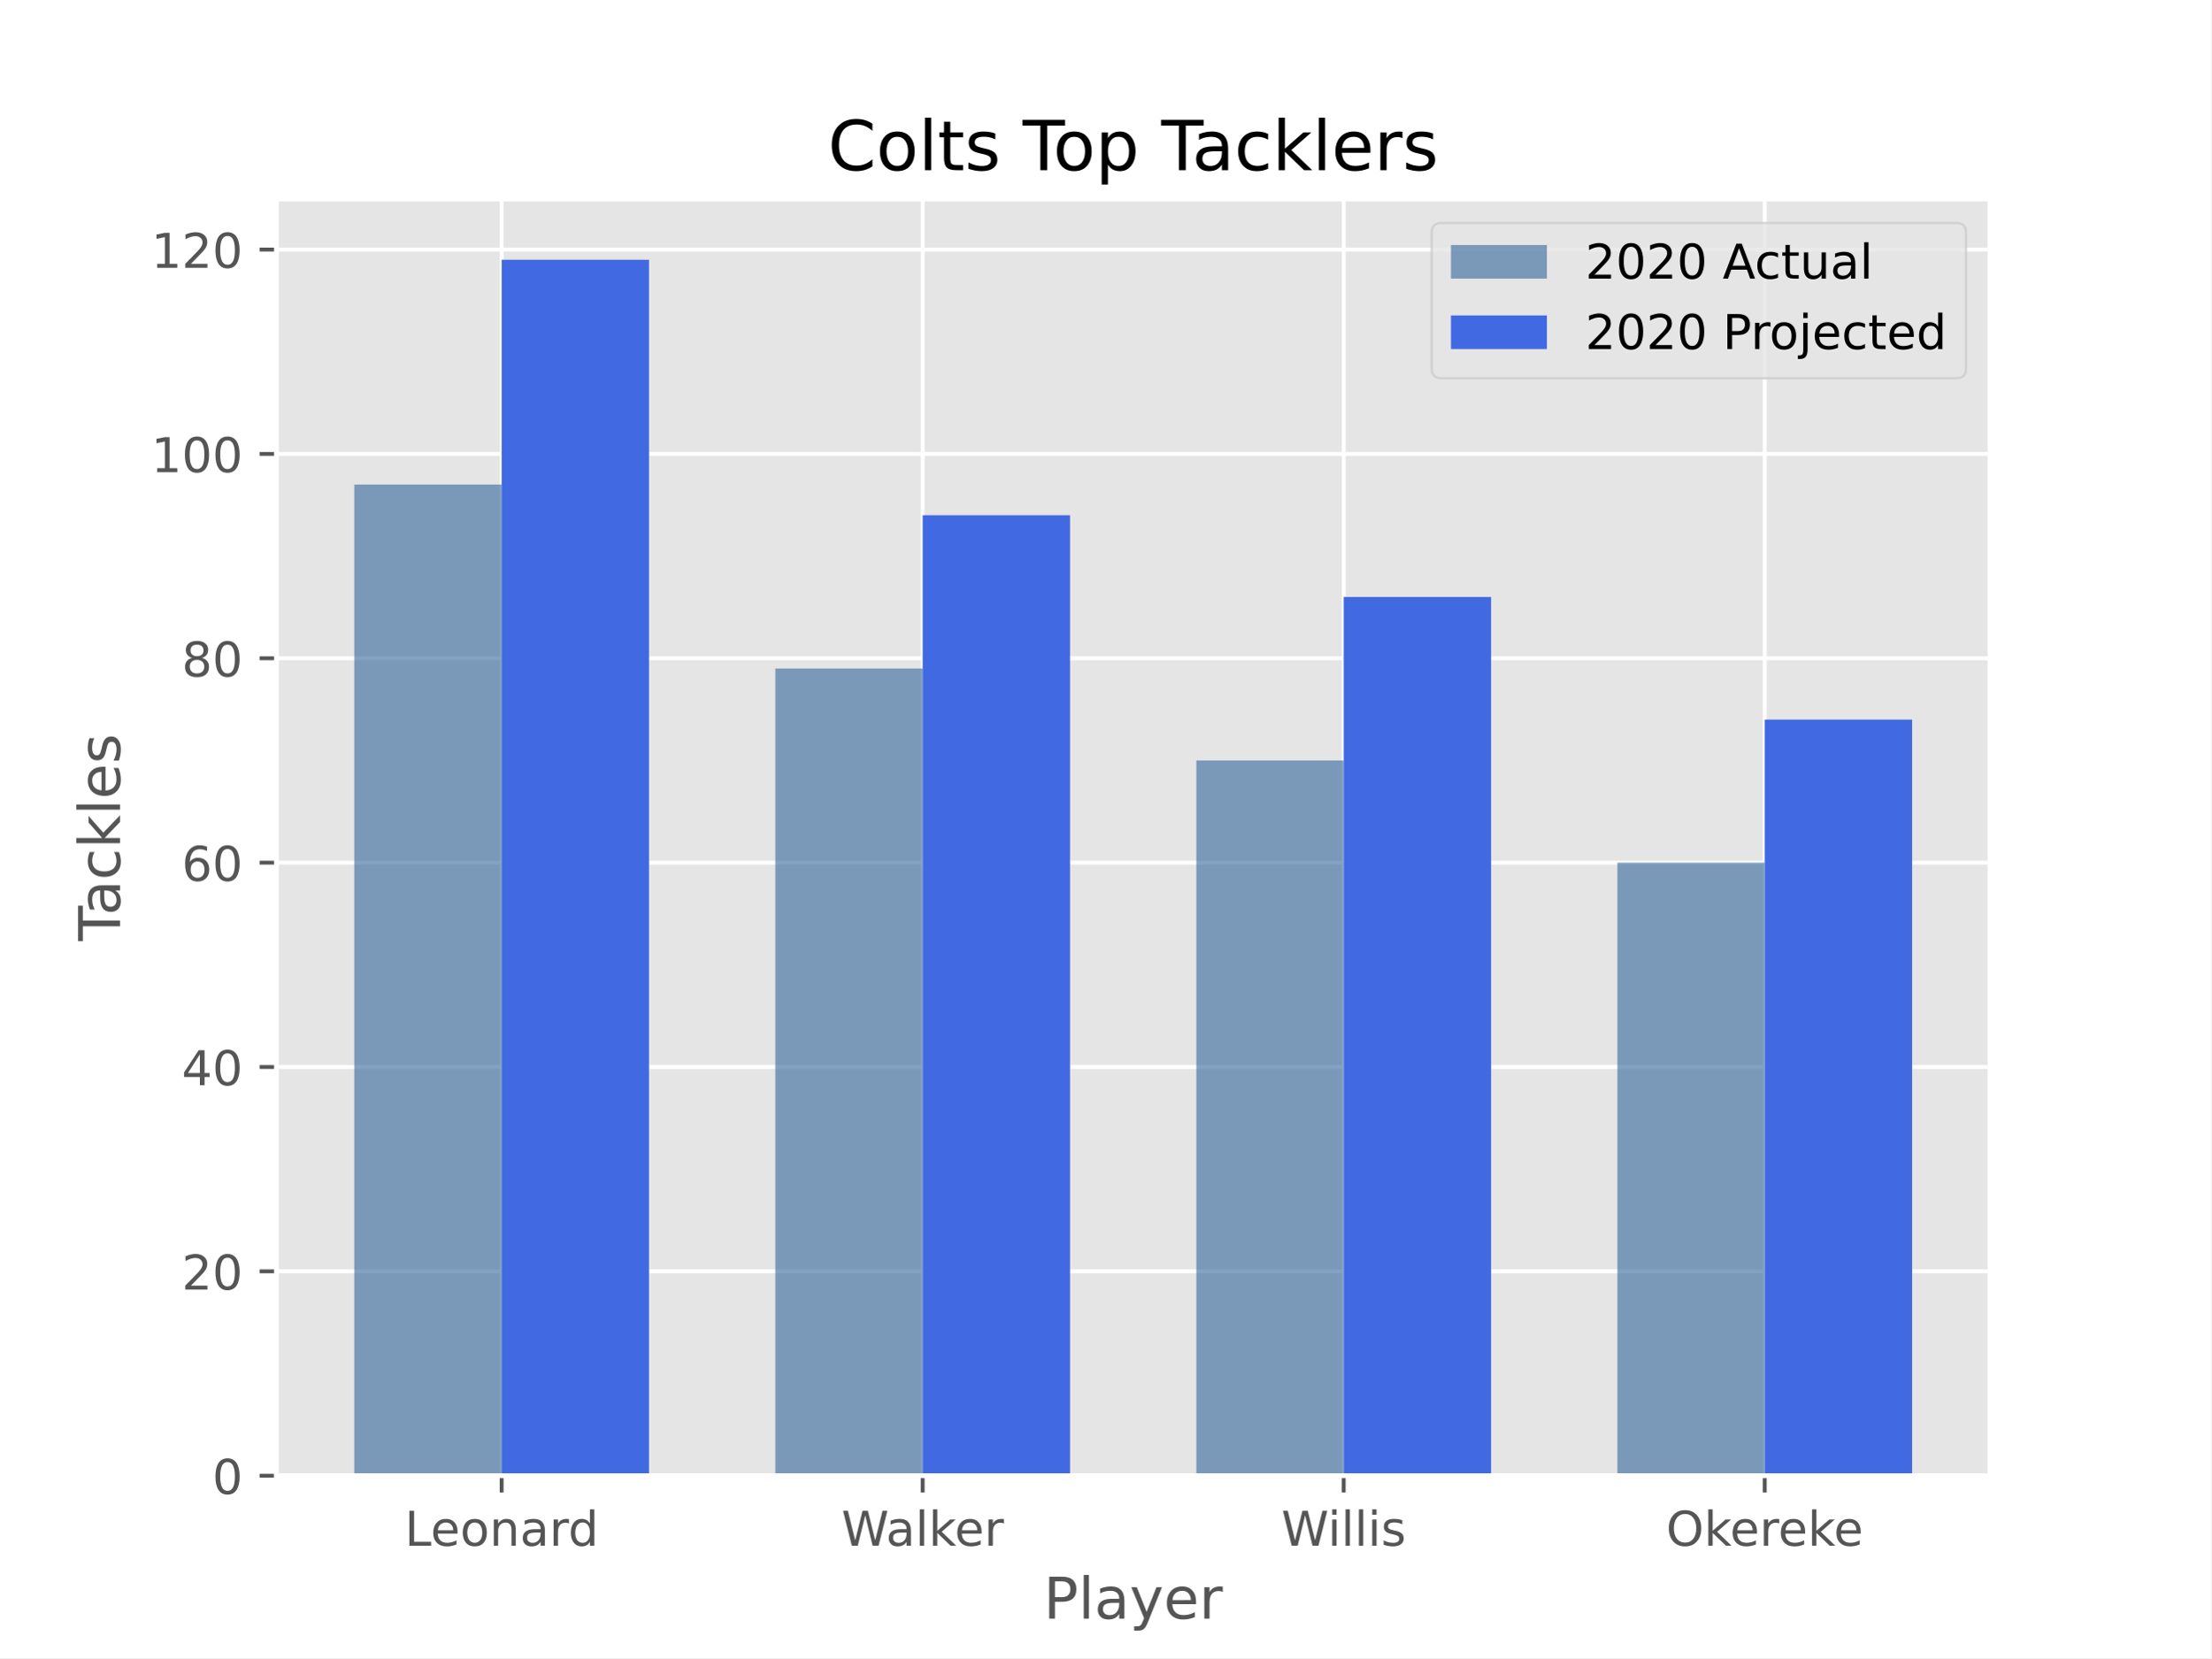
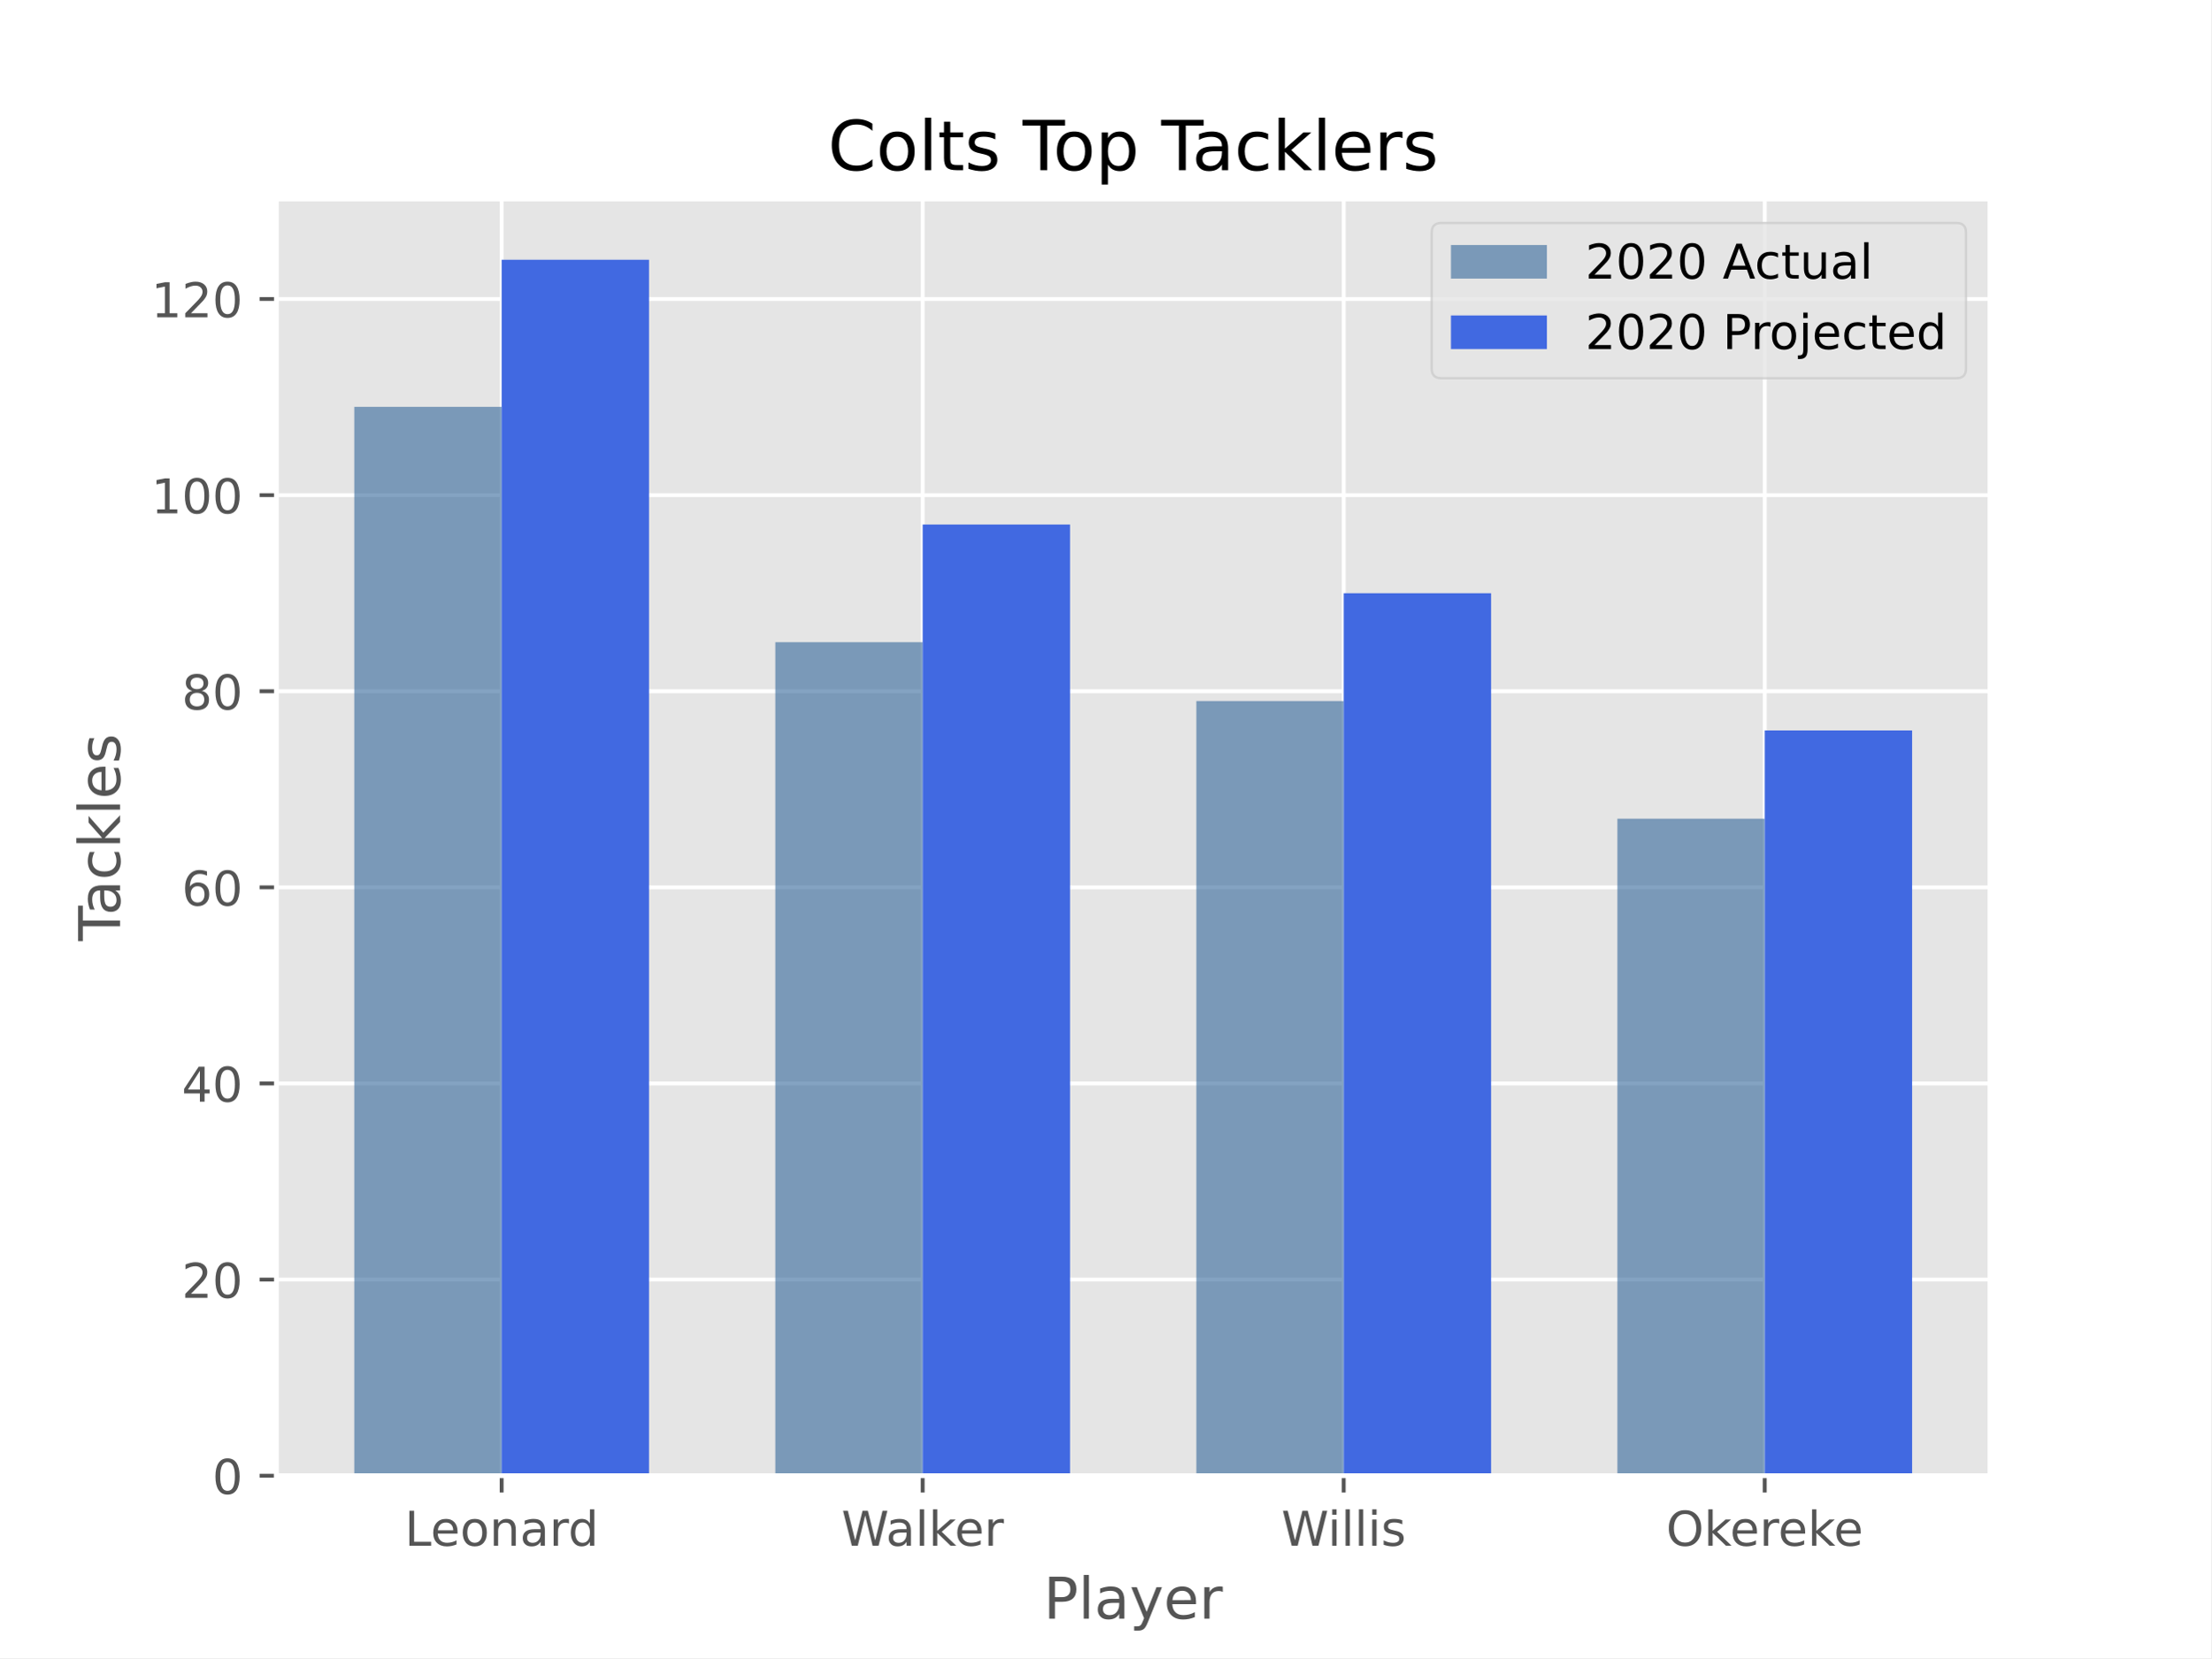
<svg xmlns="http://www.w3.org/2000/svg" xmlns:xlink="http://www.w3.org/1999/xlink" height="345.6pt" version="1.1" viewBox="0 0 460.8 345.6" width="460.8pt">
  <defs>
    <style type="text/css">*{stroke-linecap:butt;stroke-linejoin:round;}</style>
  </defs>
  <g id="figure_1">
    <g id="patch_1">
      <path d="M 0 345.6  L 460.8 345.6  L 460.8 0  L 0 0  z " style="fill:#ffffff;" />
    </g>
    <g id="axes_1">
      <g id="patch_2">
        <path d="M 57.6 307.584  L 414.72 307.584  L 414.72 41.472  L 57.6 41.472  z " style="fill:#e5e5e5;" />
      </g>
      <g id="matplotlib.axis_1">
        <g id="xtick_1">
          <g id="line2d_1">
-             <path clip-path="url(#peb638794ae)" d="M 104.543 307.584  L 104.543 41.472  " style="fill:none;stroke:#ffffff;stroke-linecap:square;stroke-width:0.8;" />
+             <path clip-path="url(#pe2bbf93d7a)" d="M 104.543 307.584  L 104.543 41.472  " style="fill:none;stroke:#ffffff;stroke-linecap:square;stroke-width:0.8;" />
          </g>
          <g id="line2d_2">
            <defs>
-               <path d="M 0 0  L 0 3.5  " id="me15173c6b6" style="stroke:#555555;stroke-width:0.8;" />
-             </defs>
-             <g>
-               <use style="fill:#555555;stroke:#555555;stroke-width:0.8;" x="104.543" xlink:href="#me15173c6b6" y="307.584" />
+               <path d="M 0 0  L 0 3.5  " id="maf7100b7bb" style="stroke:#555555;stroke-width:0.8;" />
+             </defs>
+             <g>
+               <use style="fill:#555555;stroke:#555555;stroke-width:0.8;" x="104.543" xlink:href="#maf7100b7bb" y="307.584" />
            </g>
          </g>
          <g id="text_1">
            <g style="fill:#555555;" transform="translate(84.33392 322.1824)scale(0.1 -0.1)">
              <defs>
                <path d="M 9.812 72.906  L 19.672 72.906  L 19.672 8.297  L 55.172 8.297  L 55.172 0  L 9.812 0  z " id="DejaVuSans-76" />
                <path d="M 56.203 29.594  L 56.203 25.203  L 14.891 25.203  Q 15.484 15.922 20.484 11.062  Q 25.484 6.203 34.422 6.203  Q 39.594 6.203 44.453 7.469  Q 49.312 8.734 54.109 11.281  L 54.109 2.781  Q 49.266 0.734 44.188 -0.344  Q 39.109 -1.422 33.891 -1.422  Q 20.797 -1.422 13.156 6.188  Q 5.516 13.812 5.516 26.812  Q 5.516 40.234 12.766 48.109  Q 20.016 56 32.328 56  Q 43.359 56 49.781 48.891  Q 56.203 41.797 56.203 29.594  z M 47.219 32.234  Q 47.125 39.594 43.094 43.984  Q 39.062 48.391 32.422 48.391  Q 24.906 48.391 20.391 44.141  Q 15.875 39.891 15.188 32.172  z " id="DejaVuSans-101" />
                <path d="M 30.609 48.391  Q 23.391 48.391 19.188 42.75  Q 14.984 37.109 14.984 27.297  Q 14.984 17.484 19.156 11.844  Q 23.344 6.203 30.609 6.203  Q 37.797 6.203 41.984 11.859  Q 46.188 17.531 46.188 27.297  Q 46.188 37.016 41.984 42.703  Q 37.797 48.391 30.609 48.391  z M 30.609 56  Q 42.328 56 49.016 48.375  Q 55.719 40.766 55.719 27.297  Q 55.719 13.875 49.016 6.219  Q 42.328 -1.422 30.609 -1.422  Q 18.844 -1.422 12.172 6.219  Q 5.516 13.875 5.516 27.297  Q 5.516 40.766 12.172 48.375  Q 18.844 56 30.609 56  z " id="DejaVuSans-111" />
                <path d="M 54.891 33.016  L 54.891 0  L 45.906 0  L 45.906 32.719  Q 45.906 40.484 42.875 44.328  Q 39.844 48.188 33.797 48.188  Q 26.516 48.188 22.312 43.547  Q 18.109 38.922 18.109 30.906  L 18.109 0  L 9.078 0  L 9.078 54.688  L 18.109 54.688  L 18.109 46.188  Q 21.344 51.125 25.703 53.562  Q 30.078 56 35.797 56  Q 45.219 56 50.047 50.172  Q 54.891 44.344 54.891 33.016  z " id="DejaVuSans-110" />
                <path d="M 34.281 27.484  Q 23.391 27.484 19.188 25  Q 14.984 22.516 14.984 16.5  Q 14.984 11.719 18.141 8.906  Q 21.297 6.109 26.703 6.109  Q 34.188 6.109 38.703 11.406  Q 43.219 16.703 43.219 25.484  L 43.219 27.484  z M 52.203 31.203  L 52.203 0  L 43.219 0  L 43.219 8.297  Q 40.141 3.328 35.547 0.953  Q 30.953 -1.422 24.312 -1.422  Q 15.922 -1.422 10.953 3.297  Q 6 8.016 6 15.922  Q 6 25.141 12.172 29.828  Q 18.359 34.516 30.609 34.516  L 43.219 34.516  L 43.219 35.406  Q 43.219 41.609 39.141 45  Q 35.062 48.391 27.688 48.391  Q 23 48.391 18.547 47.266  Q 14.109 46.141 10.016 43.891  L 10.016 52.203  Q 14.938 54.109 19.578 55.047  Q 24.219 56 28.609 56  Q 40.484 56 46.344 49.844  Q 52.203 43.703 52.203 31.203  z " id="DejaVuSans-97" />
                <path d="M 41.109 46.297  Q 39.594 47.172 37.812 47.578  Q 36.031 48 33.891 48  Q 26.266 48 22.188 43.047  Q 18.109 38.094 18.109 28.812  L 18.109 0  L 9.078 0  L 9.078 54.688  L 18.109 54.688  L 18.109 46.188  Q 20.953 51.172 25.484 53.578  Q 30.031 56 36.531 56  Q 37.453 56 38.578 55.875  Q 39.703 55.766 41.062 55.516  z " id="DejaVuSans-114" />
                <path d="M 45.406 46.391  L 45.406 75.984  L 54.391 75.984  L 54.391 0  L 45.406 0  L 45.406 8.203  Q 42.578 3.328 38.25 0.953  Q 33.938 -1.422 27.875 -1.422  Q 17.969 -1.422 11.734 6.484  Q 5.516 14.406 5.516 27.297  Q 5.516 40.188 11.734 48.094  Q 17.969 56 27.875 56  Q 33.938 56 38.25 53.625  Q 42.578 51.266 45.406 46.391  z M 14.797 27.297  Q 14.797 17.391 18.875 11.75  Q 22.953 6.109 30.078 6.109  Q 37.203 6.109 41.297 11.75  Q 45.406 17.391 45.406 27.297  Q 45.406 37.203 41.297 42.844  Q 37.203 48.484 30.078 48.484  Q 22.953 48.484 18.875 42.844  Q 14.797 37.203 14.797 27.297  z " id="DejaVuSans-100" />
              </defs>
              <use xlink:href="#DejaVuSans-76" />
              <use x="53.963" xlink:href="#DejaVuSans-101" />
              <use x="115.486" xlink:href="#DejaVuSans-111" />
              <use x="176.668" xlink:href="#DejaVuSans-110" />
              <use x="240.047" xlink:href="#DejaVuSans-97" />
              <use x="301.326" xlink:href="#DejaVuSans-114" />
              <use x="340.689" xlink:href="#DejaVuSans-100" />
            </g>
          </g>
        </g>
        <g id="xtick_2">
          <g id="line2d_3">
-             <path clip-path="url(#peb638794ae)" d="M 192.288 307.584  L 192.288 41.472  " style="fill:none;stroke:#ffffff;stroke-linecap:square;stroke-width:0.8;" />
+             <path clip-path="url(#pe2bbf93d7a)" d="M 192.288 307.584  L 192.288 41.472  " style="fill:none;stroke:#ffffff;stroke-linecap:square;stroke-width:0.8;" />
          </g>
          <g id="line2d_4">
            <g>
-               <use style="fill:#555555;stroke:#555555;stroke-width:0.8;" x="192.288" xlink:href="#me15173c6b6" y="307.584" />
+               <use style="fill:#555555;stroke:#555555;stroke-width:0.8;" x="192.288" xlink:href="#maf7100b7bb" y="307.584" />
            </g>
          </g>
          <g id="text_2">
            <g style="fill:#555555;" transform="translate(175.3635 322.1824)scale(0.1 -0.1)">
              <defs>
                <path d="M 3.328 72.906  L 13.281 72.906  L 28.609 11.281  L 43.891 72.906  L 54.984 72.906  L 70.312 11.281  L 85.594 72.906  L 95.609 72.906  L 77.297 0  L 64.891 0  L 49.516 63.281  L 33.984 0  L 21.578 0  z " id="DejaVuSans-87" />
                <path d="M 9.422 75.984  L 18.406 75.984  L 18.406 0  L 9.422 0  z " id="DejaVuSans-108" />
                <path d="M 9.078 75.984  L 18.109 75.984  L 18.109 31.109  L 44.922 54.688  L 56.391 54.688  L 27.391 29.109  L 57.625 0  L 45.906 0  L 18.109 26.703  L 18.109 0  L 9.078 0  z " id="DejaVuSans-107" />
              </defs>
              <use xlink:href="#DejaVuSans-87" />
              <use x="92.502" xlink:href="#DejaVuSans-97" />
              <use x="153.781" xlink:href="#DejaVuSans-108" />
              <use x="181.564" xlink:href="#DejaVuSans-107" />
              <use x="235.85" xlink:href="#DejaVuSans-101" />
              <use x="297.373" xlink:href="#DejaVuSans-114" />
            </g>
          </g>
        </g>
        <g id="xtick_3">
          <g id="line2d_5">
-             <path clip-path="url(#peb638794ae)" d="M 280.032 307.584  L 280.032 41.472  " style="fill:none;stroke:#ffffff;stroke-linecap:square;stroke-width:0.8;" />
+             <path clip-path="url(#pe2bbf93d7a)" d="M 280.032 307.584  L 280.032 41.472  " style="fill:none;stroke:#ffffff;stroke-linecap:square;stroke-width:0.8;" />
          </g>
          <g id="line2d_6">
            <g>
-               <use style="fill:#555555;stroke:#555555;stroke-width:0.8;" x="280.032" xlink:href="#me15173c6b6" y="307.584" />
+               <use style="fill:#555555;stroke:#555555;stroke-width:0.8;" x="280.032" xlink:href="#maf7100b7bb" y="307.584" />
            </g>
          </g>
          <g id="text_3">
            <g style="fill:#555555;" transform="translate(267.04 322.1824)scale(0.1 -0.1)">
              <defs>
                <path d="M 9.422 54.688  L 18.406 54.688  L 18.406 0  L 9.422 0  z M 9.422 75.984  L 18.406 75.984  L 18.406 64.594  L 9.422 64.594  z " id="DejaVuSans-105" />
                <path d="M 44.281 53.078  L 44.281 44.578  Q 40.484 46.531 36.375 47.5  Q 32.281 48.484 27.875 48.484  Q 21.188 48.484 17.844 46.438  Q 14.5 44.391 14.5 40.281  Q 14.5 37.156 16.891 35.375  Q 19.281 33.594 26.516 31.984  L 29.594 31.297  Q 39.156 29.25 43.188 25.516  Q 47.219 21.781 47.219 15.094  Q 47.219 7.469 41.188 3.016  Q 35.156 -1.422 24.609 -1.422  Q 20.219 -1.422 15.453 -0.562  Q 10.688 0.297 5.422 2  L 5.422 11.281  Q 10.406 8.688 15.234 7.391  Q 20.062 6.109 24.812 6.109  Q 31.156 6.109 34.562 8.281  Q 37.984 10.453 37.984 14.406  Q 37.984 18.062 35.516 20.016  Q 33.062 21.969 24.703 23.781  L 21.578 24.516  Q 13.234 26.266 9.516 29.906  Q 5.812 33.547 5.812 39.891  Q 5.812 47.609 11.281 51.797  Q 16.75 56 26.812 56  Q 31.781 56 36.172 55.266  Q 40.578 54.547 44.281 53.078  z " id="DejaVuSans-115" />
              </defs>
              <use xlink:href="#DejaVuSans-87" />
              <use x="96.627" xlink:href="#DejaVuSans-105" />
              <use x="124.41" xlink:href="#DejaVuSans-108" />
              <use x="152.193" xlink:href="#DejaVuSans-108" />
              <use x="179.977" xlink:href="#DejaVuSans-105" />
              <use x="207.76" xlink:href="#DejaVuSans-115" />
            </g>
          </g>
        </g>
        <g id="xtick_4">
          <g id="line2d_7">
-             <path clip-path="url(#peb638794ae)" d="M 367.777 307.584  L 367.777 41.472  " style="fill:none;stroke:#ffffff;stroke-linecap:square;stroke-width:0.8;" />
+             <path clip-path="url(#pe2bbf93d7a)" d="M 367.777 307.584  L 367.777 41.472  " style="fill:none;stroke:#ffffff;stroke-linecap:square;stroke-width:0.8;" />
          </g>
          <g id="line2d_8">
            <g>
-               <use style="fill:#555555;stroke:#555555;stroke-width:0.8;" x="367.777" xlink:href="#me15173c6b6" y="307.584" />
+               <use style="fill:#555555;stroke:#555555;stroke-width:0.8;" x="367.777" xlink:href="#maf7100b7bb" y="307.584" />
            </g>
          </g>
          <g id="text_4">
            <g style="fill:#555555;" transform="translate(347.24 322.1824)scale(0.1 -0.1)">
              <defs>
                <path d="M 39.406 66.219  Q 28.656 66.219 22.328 58.203  Q 16.016 50.203 16.016 36.375  Q 16.016 22.609 22.328 14.594  Q 28.656 6.594 39.406 6.594  Q 50.141 6.594 56.422 14.594  Q 62.703 22.609 62.703 36.375  Q 62.703 50.203 56.422 58.203  Q 50.141 66.219 39.406 66.219  z M 39.406 74.219  Q 54.734 74.219 63.906 63.938  Q 73.094 53.656 73.094 36.375  Q 73.094 19.141 63.906 8.859  Q 54.734 -1.422 39.406 -1.422  Q 24.031 -1.422 14.812 8.828  Q 5.609 19.094 5.609 36.375  Q 5.609 53.656 14.812 63.938  Q 24.031 74.219 39.406 74.219  z " id="DejaVuSans-79" />
              </defs>
              <use xlink:href="#DejaVuSans-79" />
              <use x="78.711" xlink:href="#DejaVuSans-107" />
              <use x="132.996" xlink:href="#DejaVuSans-101" />
              <use x="194.52" xlink:href="#DejaVuSans-114" />
              <use x="233.383" xlink:href="#DejaVuSans-101" />
              <use x="294.906" xlink:href="#DejaVuSans-107" />
              <use x="349.191" xlink:href="#DejaVuSans-101" />
            </g>
          </g>
        </g>
        <g id="text_5">
          <g style="fill:#555555;" transform="translate(217.4888 337.3802)scale(0.12 -0.12)">
            <defs>
              <path d="M 19.672 64.797  L 19.672 37.406  L 32.078 37.406  Q 38.969 37.406 42.719 40.969  Q 46.484 44.531 46.484 51.125  Q 46.484 57.672 42.719 61.234  Q 38.969 64.797 32.078 64.797  z M 9.812 72.906  L 32.078 72.906  Q 44.344 72.906 50.609 67.359  Q 56.891 61.812 56.891 51.125  Q 56.891 40.328 50.609 34.812  Q 44.344 29.297 32.078 29.297  L 19.672 29.297  L 19.672 0  L 9.812 0  z " id="DejaVuSans-80" />
              <path d="M 32.172 -5.078  Q 28.375 -14.844 24.75 -17.812  Q 21.141 -20.797 15.094 -20.797  L 7.906 -20.797  L 7.906 -13.281  L 13.188 -13.281  Q 16.891 -13.281 18.938 -11.516  Q 21 -9.766 23.484 -3.219  L 25.094 0.875  L 2.984 54.688  L 12.5 54.688  L 29.594 11.922  L 46.688 54.688  L 56.203 54.688  z " id="DejaVuSans-121" />
            </defs>
            <use xlink:href="#DejaVuSans-80" />
            <use x="60.303" xlink:href="#DejaVuSans-108" />
            <use x="88.086" xlink:href="#DejaVuSans-97" />
            <use x="149.365" xlink:href="#DejaVuSans-121" />
            <use x="208.545" xlink:href="#DejaVuSans-101" />
            <use x="270.068" xlink:href="#DejaVuSans-114" />
          </g>
        </g>
      </g>
      <g id="matplotlib.axis_2">
        <g id="ytick_1">
          <g id="line2d_9">
-             <path clip-path="url(#peb638794ae)" d="M 57.6 307.584  L 414.72 307.584  " style="fill:none;stroke:#ffffff;stroke-linecap:square;stroke-width:0.8;" />
+             <path clip-path="url(#pe2bbf93d7a)" d="M 57.6 307.584  L 414.72 307.584  " style="fill:none;stroke:#ffffff;stroke-linecap:square;stroke-width:0.8;" />
          </g>
          <g id="line2d_10">
            <defs>
-               <path d="M 0 0  L -3.5 0  " id="m6595910764" style="stroke:#555555;stroke-width:0.8;" />
-             </defs>
-             <g>
-               <use style="fill:#555555;stroke:#555555;stroke-width:0.8;" x="57.6" xlink:href="#m6595910764" y="307.584" />
+               <path d="M 0 0  L -3.5 0  " id="mb2109b0da5" style="stroke:#555555;stroke-width:0.8;" />
+             </defs>
+             <g>
+               <use style="fill:#555555;stroke:#555555;stroke-width:0.8;" x="57.6" xlink:href="#mb2109b0da5" y="307.584" />
            </g>
          </g>
          <g id="text_6">
            <g style="fill:#555555;" transform="translate(44.2375 311.3832)scale(0.1 -0.1)">
              <defs>
                <path d="M 31.781 66.406  Q 24.172 66.406 20.328 58.906  Q 16.5 51.422 16.5 36.375  Q 16.5 21.391 20.328 13.891  Q 24.172 6.391 31.781 6.391  Q 39.453 6.391 43.281 13.891  Q 47.125 21.391 47.125 36.375  Q 47.125 51.422 43.281 58.906  Q 39.453 66.406 31.781 66.406  z M 31.781 74.219  Q 44.047 74.219 50.516 64.516  Q 56.984 54.828 56.984 36.375  Q 56.984 17.969 50.516 8.266  Q 44.047 -1.422 31.781 -1.422  Q 19.531 -1.422 13.062 8.266  Q 6.594 17.969 6.594 36.375  Q 6.594 54.828 13.062 64.516  Q 19.531 74.219 31.781 74.219  z " id="DejaVuSans-48" />
              </defs>
              <use xlink:href="#DejaVuSans-48" />
            </g>
          </g>
        </g>
        <g id="ytick_2">
          <g id="line2d_11">
-             <path clip-path="url(#peb638794ae)" d="M 57.6 264.989  L 414.72 264.989  " style="fill:none;stroke:#ffffff;stroke-linecap:square;stroke-width:0.8;" />
+             <path clip-path="url(#pe2bbf93d7a)" d="M 57.6 266.707  L 414.72 266.707  " style="fill:none;stroke:#ffffff;stroke-linecap:square;stroke-width:0.8;" />
          </g>
          <g id="line2d_12">
            <g>
-               <use style="fill:#555555;stroke:#555555;stroke-width:0.8;" x="57.6" xlink:href="#m6595910764" y="264.989" />
+               <use style="fill:#555555;stroke:#555555;stroke-width:0.8;" x="57.6" xlink:href="#mb2109b0da5" y="266.707" />
            </g>
          </g>
          <g id="text_7">
-             <g style="fill:#555555;" transform="translate(37.875 268.7883)scale(0.1 -0.1)">
+             <g style="fill:#555555;" transform="translate(37.875 270.5058)scale(0.1 -0.1)">
              <defs>
                <path d="M 19.188 8.297  L 53.609 8.297  L 53.609 0  L 7.328 0  L 7.328 8.297  Q 12.938 14.109 22.625 23.891  Q 32.328 33.688 34.812 36.531  Q 39.547 41.844 41.422 45.531  Q 43.312 49.219 43.312 52.781  Q 43.312 58.594 39.234 62.25  Q 35.156 65.922 28.609 65.922  Q 23.969 65.922 18.812 64.312  Q 13.672 62.703 7.812 59.422  L 7.812 69.391  Q 13.766 71.781 18.938 73  Q 24.125 74.219 28.422 74.219  Q 39.75 74.219 46.484 68.547  Q 53.219 62.891 53.219 53.422  Q 53.219 48.922 51.531 44.891  Q 49.859 40.875 45.406 35.406  Q 44.188 33.984 37.641 27.219  Q 31.109 20.453 19.188 8.297  z " id="DejaVuSans-50" />
              </defs>
              <use xlink:href="#DejaVuSans-50" />
              <use x="63.623" xlink:href="#DejaVuSans-48" />
            </g>
          </g>
        </g>
        <g id="ytick_3">
          <g id="line2d_13">
-             <path clip-path="url(#peb638794ae)" d="M 57.6 222.394  L 414.72 222.394  " style="fill:none;stroke:#ffffff;stroke-linecap:square;stroke-width:0.8;" />
+             <path clip-path="url(#pe2bbf93d7a)" d="M 57.6 225.829  L 414.72 225.829  " style="fill:none;stroke:#ffffff;stroke-linecap:square;stroke-width:0.8;" />
          </g>
          <g id="line2d_14">
            <g>
-               <use style="fill:#555555;stroke:#555555;stroke-width:0.8;" x="57.6" xlink:href="#m6595910764" y="222.394" />
+               <use style="fill:#555555;stroke:#555555;stroke-width:0.8;" x="57.6" xlink:href="#mb2109b0da5" y="225.829" />
            </g>
          </g>
          <g id="text_8">
-             <g style="fill:#555555;" transform="translate(37.875 226.1933)scale(0.1 -0.1)">
+             <g style="fill:#555555;" transform="translate(37.875 229.6284)scale(0.1 -0.1)">
              <defs>
                <path d="M 37.797 64.312  L 12.891 25.391  L 37.797 25.391  z M 35.203 72.906  L 47.609 72.906  L 47.609 25.391  L 58.016 25.391  L 58.016 17.188  L 47.609 17.188  L 47.609 0  L 37.797 0  L 37.797 17.188  L 4.891 17.188  L 4.891 26.703  z " id="DejaVuSans-52" />
              </defs>
              <use xlink:href="#DejaVuSans-52" />
              <use x="63.623" xlink:href="#DejaVuSans-48" />
            </g>
          </g>
        </g>
        <g id="ytick_4">
          <g id="line2d_15">
-             <path clip-path="url(#peb638794ae)" d="M 57.6 179.799  L 414.72 179.799  " style="fill:none;stroke:#ffffff;stroke-linecap:square;stroke-width:0.8;" />
+             <path clip-path="url(#pe2bbf93d7a)" d="M 57.6 184.952  L 414.72 184.952  " style="fill:none;stroke:#ffffff;stroke-linecap:square;stroke-width:0.8;" />
          </g>
          <g id="line2d_16">
            <g>
-               <use style="fill:#555555;stroke:#555555;stroke-width:0.8;" x="57.6" xlink:href="#m6595910764" y="179.799" />
+               <use style="fill:#555555;stroke:#555555;stroke-width:0.8;" x="57.6" xlink:href="#mb2109b0da5" y="184.952" />
            </g>
          </g>
          <g id="text_9">
-             <g style="fill:#555555;" transform="translate(37.875 183.5983)scale(0.1 -0.1)">
+             <g style="fill:#555555;" transform="translate(37.875 188.751)scale(0.1 -0.1)">
              <defs>
                <path d="M 33.016 40.375  Q 26.375 40.375 22.484 35.828  Q 18.609 31.297 18.609 23.391  Q 18.609 15.531 22.484 10.953  Q 26.375 6.391 33.016 6.391  Q 39.656 6.391 43.531 10.953  Q 47.406 15.531 47.406 23.391  Q 47.406 31.297 43.531 35.828  Q 39.656 40.375 33.016 40.375  z M 52.594 71.297  L 52.594 62.312  Q 48.875 64.062 45.094 64.984  Q 41.312 65.922 37.594 65.922  Q 27.828 65.922 22.672 59.328  Q 17.531 52.734 16.797 39.406  Q 19.672 43.656 24.016 45.922  Q 28.375 48.188 33.594 48.188  Q 44.578 48.188 50.953 41.516  Q 57.328 34.859 57.328 23.391  Q 57.328 12.156 50.688 5.359  Q 44.047 -1.422 33.016 -1.422  Q 20.359 -1.422 13.672 8.266  Q 6.984 17.969 6.984 36.375  Q 6.984 53.656 15.188 63.938  Q 23.391 74.219 37.203 74.219  Q 40.922 74.219 44.703 73.484  Q 48.484 72.75 52.594 71.297  z " id="DejaVuSans-54" />
              </defs>
              <use xlink:href="#DejaVuSans-54" />
              <use x="63.623" xlink:href="#DejaVuSans-48" />
            </g>
          </g>
        </g>
        <g id="ytick_5">
          <g id="line2d_17">
-             <path clip-path="url(#peb638794ae)" d="M 57.6 137.204  L 414.72 137.204  " style="fill:none;stroke:#ffffff;stroke-linecap:square;stroke-width:0.8;" />
+             <path clip-path="url(#pe2bbf93d7a)" d="M 57.6 144.074  L 414.72 144.074  " style="fill:none;stroke:#ffffff;stroke-linecap:square;stroke-width:0.8;" />
          </g>
          <g id="line2d_18">
            <g>
-               <use style="fill:#555555;stroke:#555555;stroke-width:0.8;" x="57.6" xlink:href="#m6595910764" y="137.204" />
+               <use style="fill:#555555;stroke:#555555;stroke-width:0.8;" x="57.6" xlink:href="#mb2109b0da5" y="144.074" />
            </g>
          </g>
          <g id="text_10">
-             <g style="fill:#555555;" transform="translate(37.875 141.0034)scale(0.1 -0.1)">
+             <g style="fill:#555555;" transform="translate(37.875 147.8735)scale(0.1 -0.1)">
              <defs>
                <path d="M 31.781 34.625  Q 24.75 34.625 20.719 30.859  Q 16.703 27.094 16.703 20.516  Q 16.703 13.922 20.719 10.156  Q 24.75 6.391 31.781 6.391  Q 38.812 6.391 42.859 10.172  Q 46.922 13.969 46.922 20.516  Q 46.922 27.094 42.891 30.859  Q 38.875 34.625 31.781 34.625  z M 21.922 38.812  Q 15.578 40.375 12.031 44.719  Q 8.5 49.078 8.5 55.328  Q 8.5 64.062 14.719 69.141  Q 20.953 74.219 31.781 74.219  Q 42.672 74.219 48.875 69.141  Q 55.078 64.062 55.078 55.328  Q 55.078 49.078 51.531 44.719  Q 48 40.375 41.703 38.812  Q 48.828 37.156 52.797 32.312  Q 56.781 27.484 56.781 20.516  Q 56.781 9.906 50.312 4.234  Q 43.844 -1.422 31.781 -1.422  Q 19.734 -1.422 13.25 4.234  Q 6.781 9.906 6.781 20.516  Q 6.781 27.484 10.781 32.312  Q 14.797 37.156 21.922 38.812  z M 18.312 54.391  Q 18.312 48.734 21.844 45.562  Q 25.391 42.391 31.781 42.391  Q 38.141 42.391 41.719 45.562  Q 45.312 48.734 45.312 54.391  Q 45.312 60.062 41.719 63.234  Q 38.141 66.406 31.781 66.406  Q 25.391 66.406 21.844 63.234  Q 18.312 60.062 18.312 54.391  z " id="DejaVuSans-56" />
              </defs>
              <use xlink:href="#DejaVuSans-56" />
              <use x="63.623" xlink:href="#DejaVuSans-48" />
            </g>
          </g>
        </g>
        <g id="ytick_6">
          <g id="line2d_19">
-             <path clip-path="url(#peb638794ae)" d="M 57.6 94.609  L 414.72 94.609  " style="fill:none;stroke:#ffffff;stroke-linecap:square;stroke-width:0.8;" />
+             <path clip-path="url(#pe2bbf93d7a)" d="M 57.6 103.197  L 414.72 103.197  " style="fill:none;stroke:#ffffff;stroke-linecap:square;stroke-width:0.8;" />
          </g>
          <g id="line2d_20">
            <g>
-               <use style="fill:#555555;stroke:#555555;stroke-width:0.8;" x="57.6" xlink:href="#m6595910764" y="94.609" />
+               <use style="fill:#555555;stroke:#555555;stroke-width:0.8;" x="57.6" xlink:href="#mb2109b0da5" y="103.197" />
            </g>
          </g>
          <g id="text_11">
-             <g style="fill:#555555;" transform="translate(31.5125 98.40843)scale(0.1 -0.1)">
+             <g style="fill:#555555;" transform="translate(31.5125 106.9961)scale(0.1 -0.1)">
              <defs>
                <path d="M 12.406 8.297  L 28.516 8.297  L 28.516 63.922  L 10.984 60.406  L 10.984 69.391  L 28.422 72.906  L 38.281 72.906  L 38.281 8.297  L 54.391 8.297  L 54.391 0  L 12.406 0  z " id="DejaVuSans-49" />
              </defs>
              <use xlink:href="#DejaVuSans-49" />
              <use x="63.623" xlink:href="#DejaVuSans-48" />
              <use x="127.246" xlink:href="#DejaVuSans-48" />
            </g>
          </g>
        </g>
        <g id="ytick_7">
          <g id="line2d_21">
-             <path clip-path="url(#peb638794ae)" d="M 57.6 52.014  L 414.72 52.014  " style="fill:none;stroke:#ffffff;stroke-linecap:square;stroke-width:0.8;" />
+             <path clip-path="url(#pe2bbf93d7a)" d="M 57.6 62.319  L 414.72 62.319  " style="fill:none;stroke:#ffffff;stroke-linecap:square;stroke-width:0.8;" />
          </g>
          <g id="line2d_22">
            <g>
-               <use style="fill:#555555;stroke:#555555;stroke-width:0.8;" x="57.6" xlink:href="#m6595910764" y="52.014" />
+               <use style="fill:#555555;stroke:#555555;stroke-width:0.8;" x="57.6" xlink:href="#mb2109b0da5" y="62.319" />
            </g>
          </g>
          <g id="text_12">
-             <g style="fill:#555555;" transform="translate(31.5125 55.81347)scale(0.1 -0.1)">
+             <g style="fill:#555555;" transform="translate(31.5125 66.1187)scale(0.1 -0.1)">
              <use xlink:href="#DejaVuSans-49" />
              <use x="63.623" xlink:href="#DejaVuSans-50" />
              <use x="127.246" xlink:href="#DejaVuSans-48" />
            </g>
          </g>
        </g>
        <g id="text_13">
          <g style="fill:#555555;" transform="translate(25.01687 196.1374)rotate(-90)scale(0.12 -0.12)">
            <defs>
              <path d="M -0.297 72.906  L 61.375 72.906  L 61.375 64.594  L 35.5 64.594  L 35.5 0  L 25.594 0  L 25.594 64.594  L -0.297 64.594  z " id="DejaVuSans-84" />
              <path d="M 48.781 52.594  L 48.781 44.188  Q 44.969 46.297 41.141 47.344  Q 37.312 48.391 33.406 48.391  Q 24.656 48.391 19.812 42.844  Q 14.984 37.312 14.984 27.297  Q 14.984 17.281 19.812 11.734  Q 24.656 6.203 33.406 6.203  Q 37.312 6.203 41.141 7.25  Q 44.969 8.297 48.781 10.406  L 48.781 2.094  Q 45.016 0.344 40.984 -0.531  Q 36.969 -1.422 32.422 -1.422  Q 20.062 -1.422 12.781 6.344  Q 5.516 14.109 5.516 27.297  Q 5.516 40.672 12.859 48.328  Q 20.219 56 33.016 56  Q 37.156 56 41.109 55.141  Q 45.062 54.297 48.781 52.594  z " id="DejaVuSans-99" />
            </defs>
            <use xlink:href="#DejaVuSans-84" />
            <use x="44.584" xlink:href="#DejaVuSans-97" />
            <use x="105.863" xlink:href="#DejaVuSans-99" />
            <use x="160.844" xlink:href="#DejaVuSans-107" />
            <use x="218.754" xlink:href="#DejaVuSans-108" />
            <use x="246.537" xlink:href="#DejaVuSans-101" />
            <use x="308.061" xlink:href="#DejaVuSans-115" />
          </g>
        </g>
      </g>
      <g id="patch_3">
-         <path clip-path="url(#peb638794ae)" d="M 73.833 307.584  L 104.543 307.584  L 104.543 100.998  L 73.833 100.998  z " style="fill:#336699;fill-opacity:0.6;" />
+         <path clip-path="url(#pe2bbf93d7a)" d="M 73.833 307.584  L 104.543 307.584  L 104.543 84.802  L 73.833 84.802  z " style="fill:#336699;fill-opacity:0.6;" />
      </g>
      <g id="patch_4">
-         <path clip-path="url(#peb638794ae)" d="M 161.577 307.584  L 192.288 307.584  L 192.288 139.334  L 161.577 139.334  z " style="fill:#336699;fill-opacity:0.6;" />
+         <path clip-path="url(#pe2bbf93d7a)" d="M 161.577 307.584  L 192.288 307.584  L 192.288 133.855  L 161.577 133.855  z " style="fill:#336699;fill-opacity:0.6;" />
      </g>
      <g id="patch_5">
-         <path clip-path="url(#peb638794ae)" d="M 249.322 307.584  L 280.032 307.584  L 280.032 158.502  L 249.322 158.502  z " style="fill:#336699;fill-opacity:0.6;" />
+         <path clip-path="url(#pe2bbf93d7a)" d="M 249.322 307.584  L 280.032 307.584  L 280.032 146.118  L 249.322 146.118  z " style="fill:#336699;fill-opacity:0.6;" />
      </g>
      <g id="patch_6">
-         <path clip-path="url(#peb638794ae)" d="M 337.066 307.584  L 367.777 307.584  L 367.777 179.799  L 337.066 179.799  z " style="fill:#336699;fill-opacity:0.6;" />
+         <path clip-path="url(#pe2bbf93d7a)" d="M 337.066 307.584  L 367.777 307.584  L 367.777 170.645  L 337.066 170.645  z " style="fill:#336699;fill-opacity:0.6;" />
      </g>
      <g id="patch_7">
-         <path clip-path="url(#peb638794ae)" d="M 104.543 307.584  L 135.254 307.584  L 135.254 54.144  L 104.543 54.144  z " style="fill:#4169e1;" />
+         <path clip-path="url(#pe2bbf93d7a)" d="M 104.543 307.584  L 135.254 307.584  L 135.254 54.144  L 104.543 54.144  z " style="fill:#4169e1;" />
      </g>
      <g id="patch_8">
-         <path clip-path="url(#peb638794ae)" d="M 192.288 307.584  L 222.998 307.584  L 222.998 107.388  L 192.288 107.388  z " style="fill:#4169e1;" />
+         <path clip-path="url(#pe2bbf93d7a)" d="M 192.288 307.584  L 222.998 307.584  L 222.998 109.329  L 192.288 109.329  z " style="fill:#4169e1;" />
      </g>
      <g id="patch_9">
-         <path clip-path="url(#peb638794ae)" d="M 280.032 307.584  L 310.743 307.584  L 310.743 124.426  L 280.032 124.426  z " style="fill:#4169e1;" />
+         <path clip-path="url(#pe2bbf93d7a)" d="M 280.032 307.584  L 310.743 307.584  L 310.743 123.636  L 280.032 123.636  z " style="fill:#4169e1;" />
      </g>
      <g id="patch_10">
-         <path clip-path="url(#peb638794ae)" d="M 367.777 307.584  L 398.487 307.584  L 398.487 149.983  L 367.777 149.983  z " style="fill:#4169e1;" />
+         <path clip-path="url(#pe2bbf93d7a)" d="M 367.777 307.584  L 398.487 307.584  L 398.487 152.25  L 367.777 152.25  z " style="fill:#4169e1;" />
      </g>
      <g id="patch_11">
        <path d="M 57.6 307.584  L 57.6 41.472  " style="fill:none;stroke:#ffffff;stroke-linecap:square;stroke-linejoin:miter;" />
      </g>
      <g id="patch_12">
        <path d="M 414.72 307.584  L 414.72 41.472  " style="fill:none;stroke:#ffffff;stroke-linecap:square;stroke-linejoin:miter;" />
      </g>
      <g id="patch_13">
        <path d="M 57.6 307.584  L 414.72 307.584  " style="fill:none;stroke:#ffffff;stroke-linecap:square;stroke-linejoin:miter;" />
      </g>
      <g id="patch_14">
        <path d="M 57.6 41.472  L 414.72 41.472  " style="fill:none;stroke:#ffffff;stroke-linecap:square;stroke-linejoin:miter;" />
      </g>
      <g id="text_14">
        <g transform="translate(172.5356 35.472)scale(0.144 -0.144)">
          <defs>
            <path d="M 64.406 67.281  L 64.406 56.891  Q 59.422 61.531 53.781 63.812  Q 48.141 66.109 41.797 66.109  Q 29.297 66.109 22.656 58.469  Q 16.016 50.828 16.016 36.375  Q 16.016 21.969 22.656 14.328  Q 29.297 6.688 41.797 6.688  Q 48.141 6.688 53.781 8.984  Q 59.422 11.281 64.406 15.922  L 64.406 5.609  Q 59.234 2.094 53.438 0.328  Q 47.656 -1.422 41.219 -1.422  Q 24.656 -1.422 15.125 8.703  Q 5.609 18.844 5.609 36.375  Q 5.609 53.953 15.125 64.078  Q 24.656 74.219 41.219 74.219  Q 47.75 74.219 53.531 72.484  Q 59.328 70.75 64.406 67.281  z " id="DejaVuSans-67" />
            <path d="M 18.312 70.219  L 18.312 54.688  L 36.812 54.688  L 36.812 47.703  L 18.312 47.703  L 18.312 18.016  Q 18.312 11.328 20.141 9.422  Q 21.969 7.516 27.594 7.516  L 36.812 7.516  L 36.812 0  L 27.594 0  Q 17.188 0 13.234 3.875  Q 9.281 7.766 9.281 18.016  L 9.281 47.703  L 2.688 47.703  L 2.688 54.688  L 9.281 54.688  L 9.281 70.219  z " id="DejaVuSans-116" />
            <path id="DejaVuSans-32" />
            <path d="M 18.109 8.203  L 18.109 -20.797  L 9.078 -20.797  L 9.078 54.688  L 18.109 54.688  L 18.109 46.391  Q 20.953 51.266 25.266 53.625  Q 29.594 56 35.594 56  Q 45.562 56 51.781 48.094  Q 58.016 40.188 58.016 27.297  Q 58.016 14.406 51.781 6.484  Q 45.562 -1.422 35.594 -1.422  Q 29.594 -1.422 25.266 0.953  Q 20.953 3.328 18.109 8.203  z M 48.688 27.297  Q 48.688 37.203 44.609 42.844  Q 40.531 48.484 33.406 48.484  Q 26.266 48.484 22.188 42.844  Q 18.109 37.203 18.109 27.297  Q 18.109 17.391 22.188 11.75  Q 26.266 6.109 33.406 6.109  Q 40.531 6.109 44.609 11.75  Q 48.688 17.391 48.688 27.297  z " id="DejaVuSans-112" />
          </defs>
          <use xlink:href="#DejaVuSans-67" />
          <use x="69.824" xlink:href="#DejaVuSans-111" />
          <use x="131.006" xlink:href="#DejaVuSans-108" />
          <use x="158.789" xlink:href="#DejaVuSans-116" />
          <use x="197.998" xlink:href="#DejaVuSans-115" />
          <use x="250.098" xlink:href="#DejaVuSans-32" />
          <use x="281.885" xlink:href="#DejaVuSans-84" />
          <use x="325.969" xlink:href="#DejaVuSans-111" />
          <use x="387.15" xlink:href="#DejaVuSans-112" />
          <use x="450.627" xlink:href="#DejaVuSans-32" />
          <use x="482.414" xlink:href="#DejaVuSans-84" />
          <use x="526.998" xlink:href="#DejaVuSans-97" />
          <use x="588.277" xlink:href="#DejaVuSans-99" />
          <use x="643.258" xlink:href="#DejaVuSans-107" />
          <use x="701.168" xlink:href="#DejaVuSans-108" />
          <use x="728.951" xlink:href="#DejaVuSans-101" />
          <use x="790.475" xlink:href="#DejaVuSans-114" />
          <use x="831.588" xlink:href="#DejaVuSans-115" />
        </g>
      </g>
      <g id="legend_1">
        <g id="patch_15">
          <path d="M 300.381 78.828  L 407.72 78.828  Q 409.72 78.828 409.72 76.828  L 409.72 48.472  Q 409.72 46.472 407.72 46.472  L 300.381 46.472  Q 298.381 46.472 298.381 48.472  L 298.381 76.828  Q 298.381 78.828 300.381 78.828  z " style="fill:#e5e5e5;opacity:0.8;stroke:#cccccc;stroke-linejoin:miter;stroke-width:0.5;" />
        </g>
        <g id="patch_16">
          <path d="M 302.381 58.07  L 322.381 58.07  L 322.381 51.07  L 302.381 51.07  z " style="fill:#336699;fill-opacity:0.6;" />
        </g>
        <g id="text_15">
          <g transform="translate(330.3809 58.07044)scale(0.1 -0.1)">
            <defs>
              <path d="M 34.188 63.188  L 20.797 26.906  L 47.609 26.906  z M 28.609 72.906  L 39.797 72.906  L 67.578 0  L 57.328 0  L 50.688 18.703  L 17.828 18.703  L 11.188 0  L 0.781 0  z " id="DejaVuSans-65" />
              <path d="M 8.5 21.578  L 8.5 54.688  L 17.484 54.688  L 17.484 21.922  Q 17.484 14.156 20.5 10.266  Q 23.531 6.391 29.594 6.391  Q 36.859 6.391 41.078 11.031  Q 45.312 15.672 45.312 23.688  L 45.312 54.688  L 54.297 54.688  L 54.297 0  L 45.312 0  L 45.312 8.406  Q 42.047 3.422 37.719 1  Q 33.406 -1.422 27.688 -1.422  Q 18.266 -1.422 13.375 4.438  Q 8.5 10.297 8.5 21.578  z M 31.109 56  z " id="DejaVuSans-117" />
            </defs>
            <use xlink:href="#DejaVuSans-50" />
            <use x="63.623" xlink:href="#DejaVuSans-48" />
            <use x="127.246" xlink:href="#DejaVuSans-50" />
            <use x="190.869" xlink:href="#DejaVuSans-48" />
            <use x="254.492" xlink:href="#DejaVuSans-32" />
            <use x="286.279" xlink:href="#DejaVuSans-65" />
            <use x="352.938" xlink:href="#DejaVuSans-99" />
            <use x="407.918" xlink:href="#DejaVuSans-116" />
            <use x="447.127" xlink:href="#DejaVuSans-117" />
            <use x="510.506" xlink:href="#DejaVuSans-97" />
            <use x="571.785" xlink:href="#DejaVuSans-108" />
          </g>
        </g>
        <g id="patch_17">
          <path d="M 302.381 72.749  L 322.381 72.749  L 322.381 65.749  L 302.381 65.749  z " style="fill:#4169e1;" />
        </g>
        <g id="text_16">
          <g transform="translate(330.3809 72.74856)scale(0.1 -0.1)">
            <defs>
              <path d="M 9.422 54.688  L 18.406 54.688  L 18.406 -0.984  Q 18.406 -11.422 14.422 -16.109  Q 10.453 -20.797 1.609 -20.797  L -1.812 -20.797  L -1.812 -13.188  L 0.594 -13.188  Q 5.719 -13.188 7.562 -10.812  Q 9.422 -8.453 9.422 -0.984  z M 9.422 75.984  L 18.406 75.984  L 18.406 64.594  L 9.422 64.594  z " id="DejaVuSans-106" />
            </defs>
            <use xlink:href="#DejaVuSans-50" />
            <use x="63.623" xlink:href="#DejaVuSans-48" />
            <use x="127.246" xlink:href="#DejaVuSans-50" />
            <use x="190.869" xlink:href="#DejaVuSans-48" />
            <use x="254.492" xlink:href="#DejaVuSans-32" />
            <use x="286.279" xlink:href="#DejaVuSans-80" />
            <use x="344.832" xlink:href="#DejaVuSans-114" />
            <use x="383.695" xlink:href="#DejaVuSans-111" />
            <use x="444.877" xlink:href="#DejaVuSans-106" />
            <use x="472.66" xlink:href="#DejaVuSans-101" />
            <use x="534.184" xlink:href="#DejaVuSans-99" />
            <use x="589.164" xlink:href="#DejaVuSans-116" />
            <use x="628.373" xlink:href="#DejaVuSans-101" />
            <use x="689.896" xlink:href="#DejaVuSans-100" />
          </g>
        </g>
      </g>
    </g>
  </g>
  <defs>
-     <clipPath id="peb638794ae">
+     <clipPath id="pe2bbf93d7a">
      <rect height="266.112" width="357.12" x="57.6" y="41.472" />
    </clipPath>
  </defs>
</svg>
